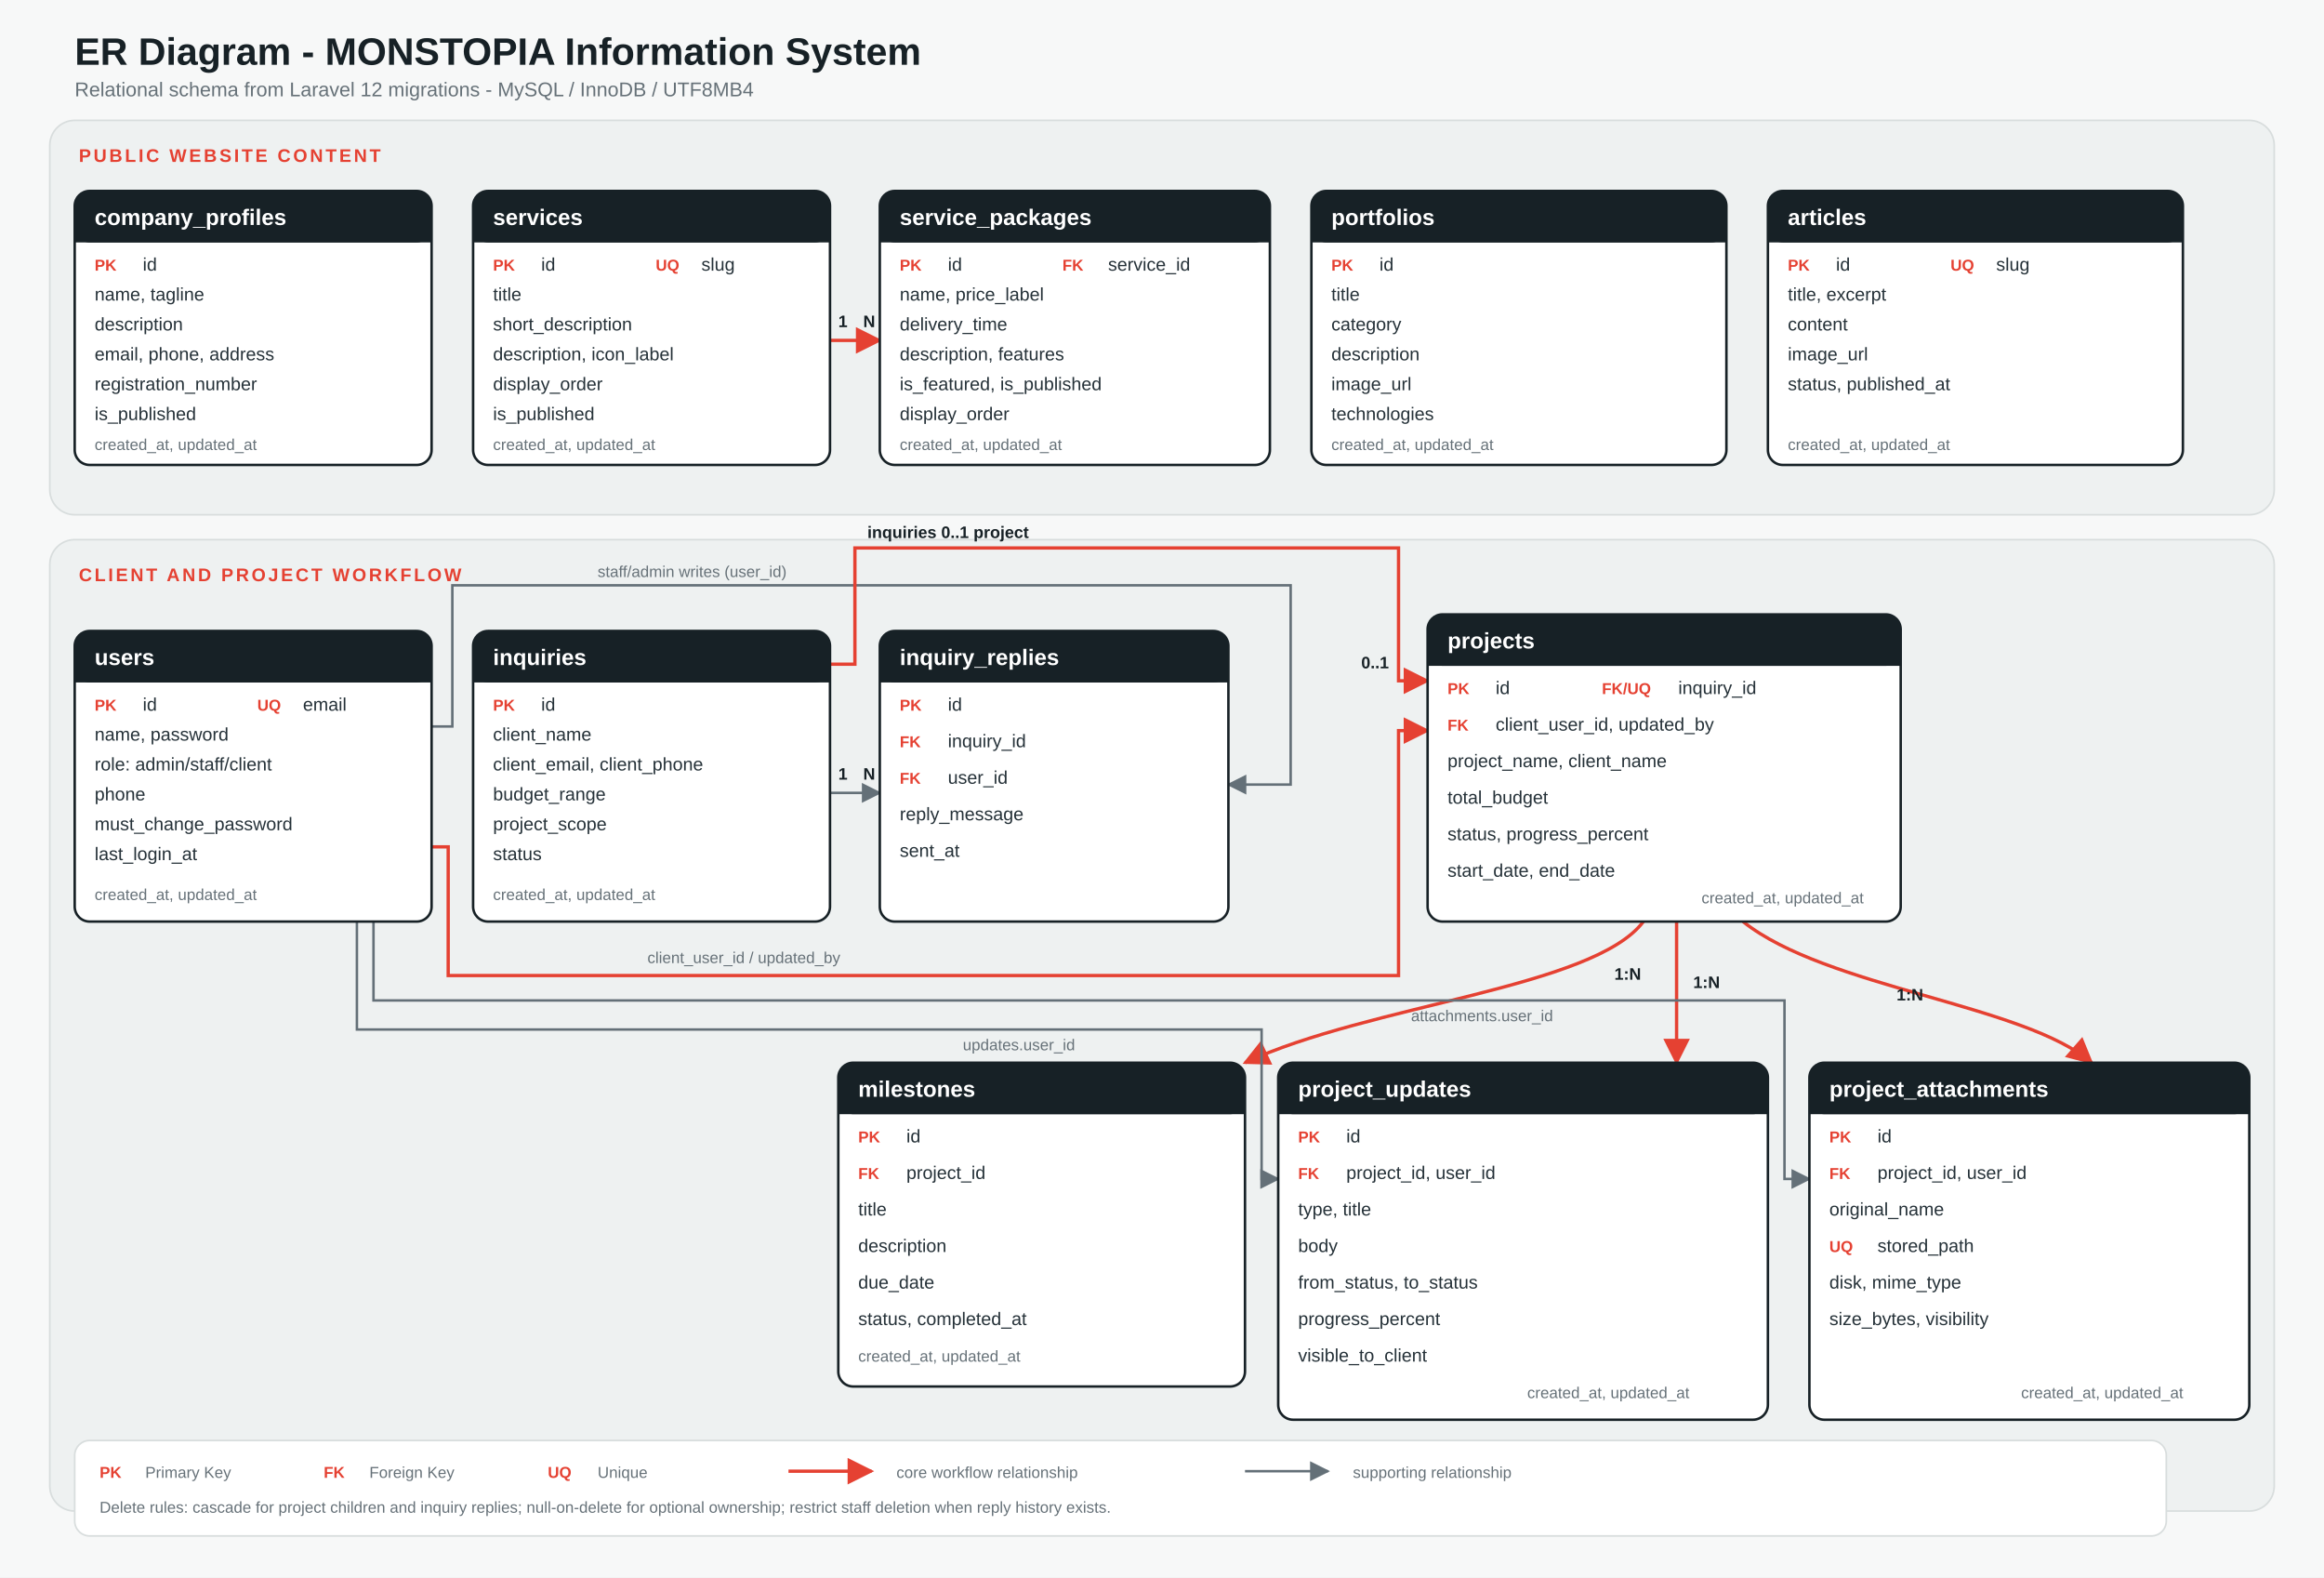
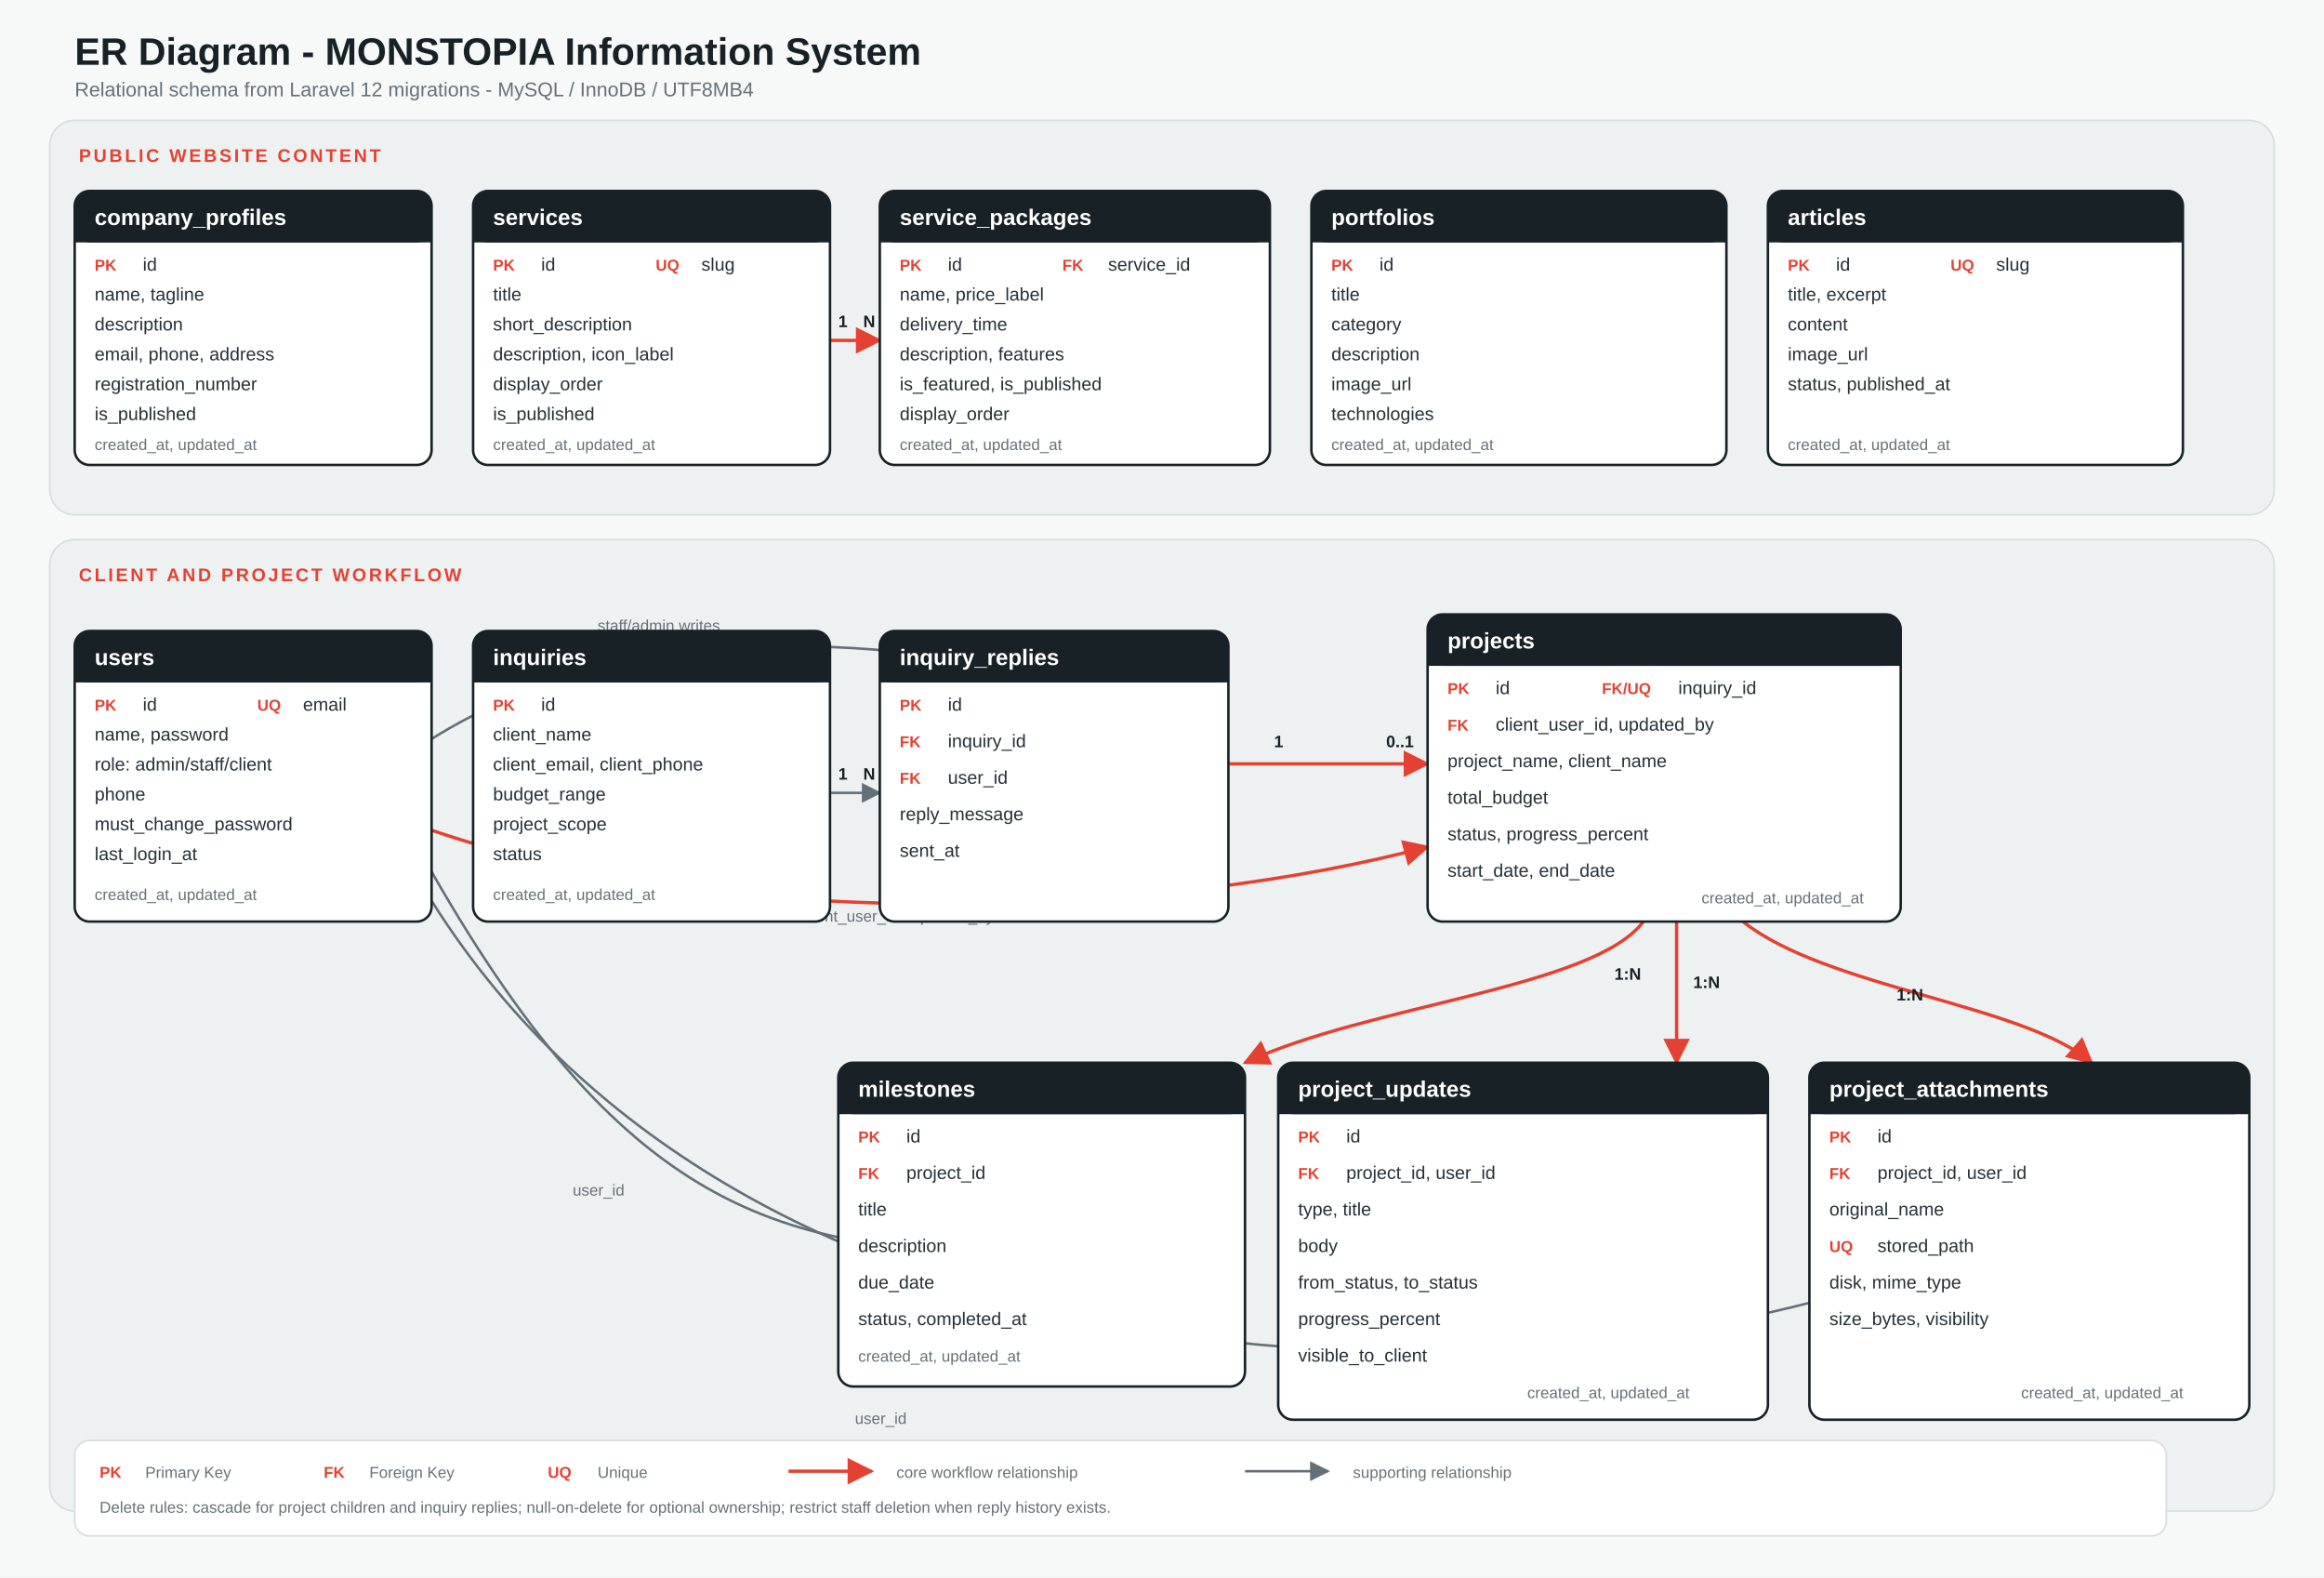
<svg xmlns="http://www.w3.org/2000/svg" width="2800" height="1900" viewBox="0 0 2800 1900" role="img" aria-labelledby="title desc">
  <defs>
    <style>
      .canvas{fill:#f7f8f8}.section{fill:#eef1f1;stroke:#d8dddd;stroke-width:2}.box{fill:#fff;stroke:#172126;stroke-width:3}.head{fill:#172126}.headText{fill:#fff;font:700 27px Arial,sans-serif}.field{fill:#253138;font:22px Arial,sans-serif}.key{fill:#e54132;font:700 19px Arial,sans-serif}.note{fill:#667178;font:19px Arial,sans-serif}.sectionTitle{fill:#e54132;font:700 22px Arial,sans-serif;letter-spacing:3px}.title{fill:#172126;font:700 46px Arial,sans-serif}.subtitle{fill:#667178;font:24px Arial,sans-serif}.rel{fill:none;stroke:#647078;stroke-width:3}.relStrong{fill:none;stroke:#e54132;stroke-width:4}.cardinality{fill:#172126;font:700 20px Arial,sans-serif}.legend{fill:#fff;stroke:#d8dddd;stroke-width:2}
    </style>
    <marker id="arrow" viewBox="0 0 10 10" refX="9" refY="5" markerWidth="8" markerHeight="8" orient="auto-start-reverse">
      <path d="M0,0 L10,5 L0,10 z" fill="#647078" />
    </marker>
    <marker id="arrowRed" viewBox="0 0 10 10" refX="9" refY="5" markerWidth="8" markerHeight="8" orient="auto-start-reverse">
      <path d="M0,0 L10,5 L0,10 z" fill="#e54132" />
    </marker>
  </defs>
  <rect class="canvas" width="2800" height="1900" />
  <text class="title" x="90" y="78">ER Diagram - MONSTOPIA Information System</text>
  <text class="subtitle" x="90" y="116">Relational schema from Laravel 12 migrations - MySQL / InnoDB / UTF8MB4</text>
  <rect class="section" x="60" y="145" width="2680" height="475" rx="30" />
  <text class="sectionTitle" x="95" y="195">PUBLIC WEBSITE CONTENT</text>
  <rect class="section" x="60" y="650" width="2680" height="1170" rx="30" />
  <text class="sectionTitle" x="95" y="700">CLIENT AND PROJECT WORKFLOW</text>
  <path class="relStrong" d="M1000 410 L1060 410" marker-end="url(#arrowRed)" />
  <text class="cardinality" x="1010" y="394">1</text>
  <text class="cardinality" x="1040" y="394">N</text>
  <path class="rel" d="M1000 955 L1060 955" marker-end="url(#arrow)" />
  <text class="cardinality" x="1010" y="939">1</text>
  <text class="cardinality" x="1040" y="939">N</text>
-   <path class="rel" d="M520 875 H545 V705 H1555 V945 H1480" marker-end="url(#arrow)" />
-   <text class="note" x="720" y="695">staff/admin writes (user_id)</text>
-   <path class="relStrong" d="M1000 800 H1030 V660 H1685 V820 H1720" marker-end="url(#arrowRed)" />
-   <text class="cardinality" x="1045" y="648">inquiries 0..1 project</text>
-   <text class="cardinality" x="1640" y="805">0..1</text>
-   <path class="relStrong" d="M520 1020 H540 V1175 H1685 V880 H1720" marker-end="url(#arrowRed)" />
-   <text class="note" x="780" y="1160">client_user_id / updated_by</text>
+   <path class="rel" d="M520 890 C760 740 1060 770 1270 815" marker-end="url(#arrow)" />
+   <text class="note" x="720" y="760">staff/admin writes</text>
+   <path class="relStrong" d="M1480 920 C1595 920 1610 920 1720 920" marker-end="url(#arrowRed)" />
+   <text class="cardinality" x="1535" y="900">1</text>
+   <text class="cardinality" x="1670" y="900">0..1</text>
+   <path class="relStrong" d="M520 1000 C900 1130 1420 1100 1720 1020" marker-end="url(#arrowRed)" />
+   <text class="note" x="965" y="1110">client_user_id / updated_by</text>
  <path class="relStrong" d="M1980 1110 C1920 1190 1650 1210 1500 1280" marker-end="url(#arrowRed)" />
  <path class="relStrong" d="M2020 1110 L2020 1280" marker-end="url(#arrowRed)" />
  <path class="relStrong" d="M2100 1110 C2200 1190 2440 1210 2520 1280" marker-end="url(#arrowRed)" />
  <text class="cardinality" x="1945" y="1180">1:N</text>
  <text class="cardinality" x="2040" y="1190">1:N</text>
  <text class="cardinality" x="2285" y="1205">1:N</text>
-   <path class="rel" d="M430 1110 V1240 H1520 V1420 H1540" marker-end="url(#arrow)" />
-   <path class="rel" d="M450 1110 V1205 H2150 V1420 H2180" marker-end="url(#arrow)" />
-   <text class="note" x="1160" y="1265">updates.user_id</text>
-   <text class="note" x="1700" y="1230">attachments.user_id</text>
+   <path class="rel" d="M520 1050 C760 1470 950 1510 1260 1510" marker-end="url(#arrow)" />
+   <path class="rel" d="M520 1085 C900 1690 1800 1700 2280 1540" marker-end="url(#arrow)" />
+   <text class="note" x="690" y="1440">user_id</text>
+   <text class="note" x="1030" y="1715">user_id</text>
  <g transform="translate(90 230)">
    <rect class="box" width="430" height="330" rx="18" />
    <rect class="head" width="430" height="62" rx="18" />
    <rect class="head" y="42" width="430" height="20" />
    <text class="headText" x="24" y="41">company_profiles</text>
    <text class="key" x="24" y="96">PK</text>
    <text class="field" x="82" y="96">id</text>
    <text class="field" x="24" y="132">name, tagline</text>
    <text class="field" x="24" y="168">description</text>
    <text class="field" x="24" y="204">email, phone, address</text>
    <text class="field" x="24" y="240">registration_number</text>
    <text class="field" x="24" y="276">is_published</text>
    <text class="note" x="24" y="312">created_at, updated_at</text>
  </g>
  <g transform="translate(570 230)">
    <rect class="box" width="430" height="330" rx="18" />
    <rect class="head" width="430" height="62" rx="18" />
    <rect class="head" y="42" width="430" height="20" />
    <text class="headText" x="24" y="41">services</text>
    <text class="key" x="24" y="96">PK</text>
    <text class="field" x="82" y="96">id</text>
    <text class="key" x="220" y="96">UQ</text>
    <text class="field" x="275" y="96">slug</text>
    <text class="field" x="24" y="132">title</text>
    <text class="field" x="24" y="168">short_description</text>
    <text class="field" x="24" y="204">description, icon_label</text>
    <text class="field" x="24" y="240">display_order</text>
    <text class="field" x="24" y="276">is_published</text>
    <text class="note" x="24" y="312">created_at, updated_at</text>
  </g>
  <g transform="translate(1060 230)">
    <rect class="box" width="470" height="330" rx="18" />
    <rect class="head" width="470" height="62" rx="18" />
    <rect class="head" y="42" width="470" height="20" />
    <text class="headText" x="24" y="41">service_packages</text>
    <text class="key" x="24" y="96">PK</text>
    <text class="field" x="82" y="96">id</text>
    <text class="key" x="220" y="96">FK</text>
    <text class="field" x="275" y="96">service_id</text>
    <text class="field" x="24" y="132">name, price_label</text>
    <text class="field" x="24" y="168">delivery_time</text>
    <text class="field" x="24" y="204">description, features</text>
    <text class="field" x="24" y="240">is_featured, is_published</text>
    <text class="field" x="24" y="276">display_order</text>
    <text class="note" x="24" y="312">created_at, updated_at</text>
  </g>
  <g transform="translate(1580 230)">
    <rect class="box" width="500" height="330" rx="18" />
    <rect class="head" width="500" height="62" rx="18" />
    <rect class="head" y="42" width="500" height="20" />
    <text class="headText" x="24" y="41">portfolios</text>
    <text class="key" x="24" y="96">PK</text>
    <text class="field" x="82" y="96">id</text>
    <text class="field" x="24" y="132">title</text>
    <text class="field" x="24" y="168">category</text>
    <text class="field" x="24" y="204">description</text>
    <text class="field" x="24" y="240">image_url</text>
    <text class="field" x="24" y="276">technologies</text>
    <text class="note" x="24" y="312">created_at, updated_at</text>
  </g>
  <g transform="translate(2130 230)">
    <rect class="box" width="500" height="330" rx="18" />
    <rect class="head" width="500" height="62" rx="18" />
    <rect class="head" y="42" width="500" height="20" />
    <text class="headText" x="24" y="41">articles</text>
    <text class="key" x="24" y="96">PK</text>
    <text class="field" x="82" y="96">id</text>
    <text class="key" x="220" y="96">UQ</text>
    <text class="field" x="275" y="96">slug</text>
    <text class="field" x="24" y="132">title, excerpt</text>
    <text class="field" x="24" y="168">content</text>
    <text class="field" x="24" y="204">image_url</text>
    <text class="field" x="24" y="240">status, published_at</text>
    <text class="note" x="24" y="312">created_at, updated_at</text>
  </g>
  <g transform="translate(90 760)">
    <rect class="box" width="430" height="350" rx="18" />
    <rect class="head" width="430" height="62" rx="18" />
    <rect class="head" y="42" width="430" height="20" />
    <text class="headText" x="24" y="41">users</text>
    <text class="key" x="24" y="96">PK</text>
    <text class="field" x="82" y="96">id</text>
    <text class="key" x="220" y="96">UQ</text>
    <text class="field" x="275" y="96">email</text>
    <text class="field" x="24" y="132">name, password</text>
    <text class="field" x="24" y="168">role: admin/staff/client</text>
    <text class="field" x="24" y="204">phone</text>
    <text class="field" x="24" y="240">must_change_password</text>
    <text class="field" x="24" y="276">last_login_at</text>
    <text class="note" x="24" y="324">created_at, updated_at</text>
  </g>
  <g transform="translate(570 760)">
    <rect class="box" width="430" height="350" rx="18" />
    <rect class="head" width="430" height="62" rx="18" />
    <rect class="head" y="42" width="430" height="20" />
    <text class="headText" x="24" y="41">inquiries</text>
    <text class="key" x="24" y="96">PK</text>
    <text class="field" x="82" y="96">id</text>
    <text class="field" x="24" y="132">client_name</text>
    <text class="field" x="24" y="168">client_email, client_phone</text>
    <text class="field" x="24" y="204">budget_range</text>
    <text class="field" x="24" y="240">project_scope</text>
    <text class="field" x="24" y="276">status</text>
    <text class="note" x="24" y="324">created_at, updated_at</text>
  </g>
  <g transform="translate(1060 760)">
    <rect class="box" width="420" height="350" rx="18" />
    <rect class="head" width="420" height="62" rx="18" />
    <rect class="head" y="42" width="420" height="20" />
    <text class="headText" x="24" y="41">inquiry_replies</text>
    <text class="key" x="24" y="96">PK</text>
    <text class="field" x="82" y="96">id</text>
    <text class="key" x="24" y="140">FK</text>
    <text class="field" x="82" y="140">inquiry_id</text>
    <text class="key" x="24" y="184">FK</text>
    <text class="field" x="82" y="184">user_id</text>
    <text class="field" x="24" y="228">reply_message</text>
    <text class="field" x="24" y="272">sent_at</text>
  </g>
  <g transform="translate(1720 740)">
    <rect class="box" width="570" height="370" rx="18" />
    <rect class="head" width="570" height="62" rx="18" />
    <rect class="head" y="42" width="570" height="20" />
    <text class="headText" x="24" y="41">projects</text>
    <text class="key" x="24" y="96">PK</text>
    <text class="field" x="82" y="96">id</text>
    <text class="key" x="210" y="96">FK/UQ</text>
    <text class="field" x="302" y="96">inquiry_id</text>
    <text class="key" x="24" y="140">FK</text>
    <text class="field" x="82" y="140">client_user_id, updated_by</text>
    <text class="field" x="24" y="184">project_name, client_name</text>
    <text class="field" x="24" y="228">total_budget</text>
    <text class="field" x="24" y="272">status, progress_percent</text>
    <text class="field" x="24" y="316">start_date, end_date</text>
    <text class="note" x="330" y="348">created_at, updated_at</text>
  </g>
  <g transform="translate(1010 1280)">
    <rect class="box" width="490" height="390" rx="18" />
    <rect class="head" width="490" height="62" rx="18" />
    <rect class="head" y="42" width="490" height="20" />
    <text class="headText" x="24" y="41">milestones</text>
    <text class="key" x="24" y="96">PK</text>
    <text class="field" x="82" y="96">id</text>
    <text class="key" x="24" y="140">FK</text>
    <text class="field" x="82" y="140">project_id</text>
    <text class="field" x="24" y="184">title</text>
    <text class="field" x="24" y="228">description</text>
    <text class="field" x="24" y="272">due_date</text>
    <text class="field" x="24" y="316">status, completed_at</text>
    <text class="note" x="24" y="360">created_at, updated_at</text>
  </g>
  <g transform="translate(1540 1280)">
    <rect class="box" width="590" height="430" rx="18" />
    <rect class="head" width="590" height="62" rx="18" />
    <rect class="head" y="42" width="590" height="20" />
    <text class="headText" x="24" y="41">project_updates</text>
    <text class="key" x="24" y="96">PK</text>
    <text class="field" x="82" y="96">id</text>
    <text class="key" x="24" y="140">FK</text>
    <text class="field" x="82" y="140">project_id, user_id</text>
    <text class="field" x="24" y="184">type, title</text>
    <text class="field" x="24" y="228">body</text>
    <text class="field" x="24" y="272">from_status, to_status</text>
    <text class="field" x="24" y="316">progress_percent</text>
    <text class="field" x="24" y="360">visible_to_client</text>
    <text class="note" x="300" y="404">created_at, updated_at</text>
  </g>
  <g transform="translate(2180 1280)">
    <rect class="box" width="530" height="430" rx="18" />
    <rect class="head" width="530" height="62" rx="18" />
    <rect class="head" y="42" width="530" height="20" />
    <text class="headText" x="24" y="41">project_attachments</text>
    <text class="key" x="24" y="96">PK</text>
    <text class="field" x="82" y="96">id</text>
    <text class="key" x="24" y="140">FK</text>
    <text class="field" x="82" y="140">project_id, user_id</text>
    <text class="field" x="24" y="184">original_name</text>
    <text class="key" x="24" y="228">UQ</text>
    <text class="field" x="82" y="228">stored_path</text>
    <text class="field" x="24" y="272">disk, mime_type</text>
    <text class="field" x="24" y="316">size_bytes, visibility</text>
    <text class="note" x="255" y="404">created_at, updated_at</text>
  </g>
  <rect class="legend" x="90" y="1735" width="2520" height="115" rx="18" />
  <text class="key" x="120" y="1780">PK</text>
  <text class="note" x="175" y="1780">Primary Key</text>
  <text class="key" x="390" y="1780">FK</text>
  <text class="note" x="445" y="1780">Foreign Key</text>
  <text class="key" x="660" y="1780">UQ</text>
  <text class="note" x="720" y="1780">Unique</text>
  <line class="relStrong" x1="950" y1="1772" x2="1050" y2="1772" marker-end="url(#arrowRed)" />
  <text class="note" x="1080" y="1780">core workflow relationship</text>
  <line class="rel" x1="1500" y1="1772" x2="1600" y2="1772" marker-end="url(#arrow)" />
  <text class="note" x="1630" y="1780">supporting relationship</text>
  <text class="note" x="120" y="1822">Delete rules: cascade for project children and inquiry replies; null-on-delete for optional ownership; restrict staff deletion when reply history exists.</text>
</svg>
